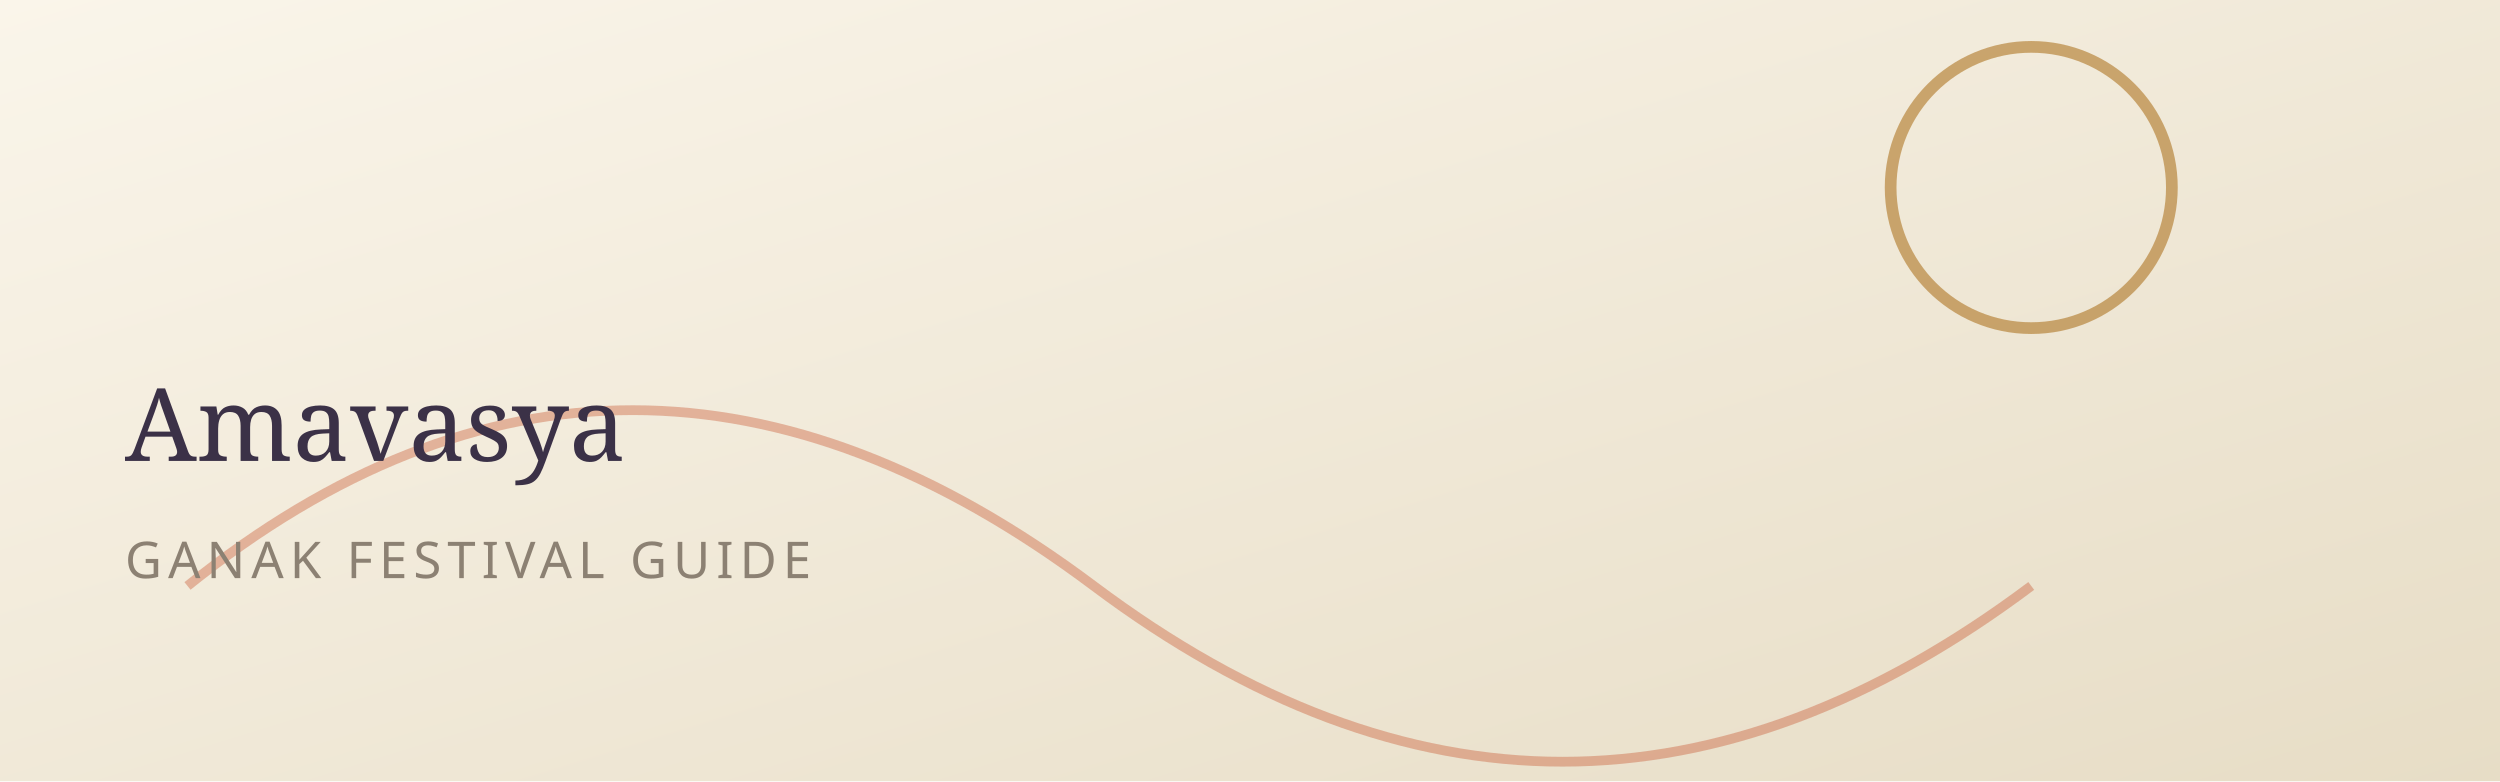
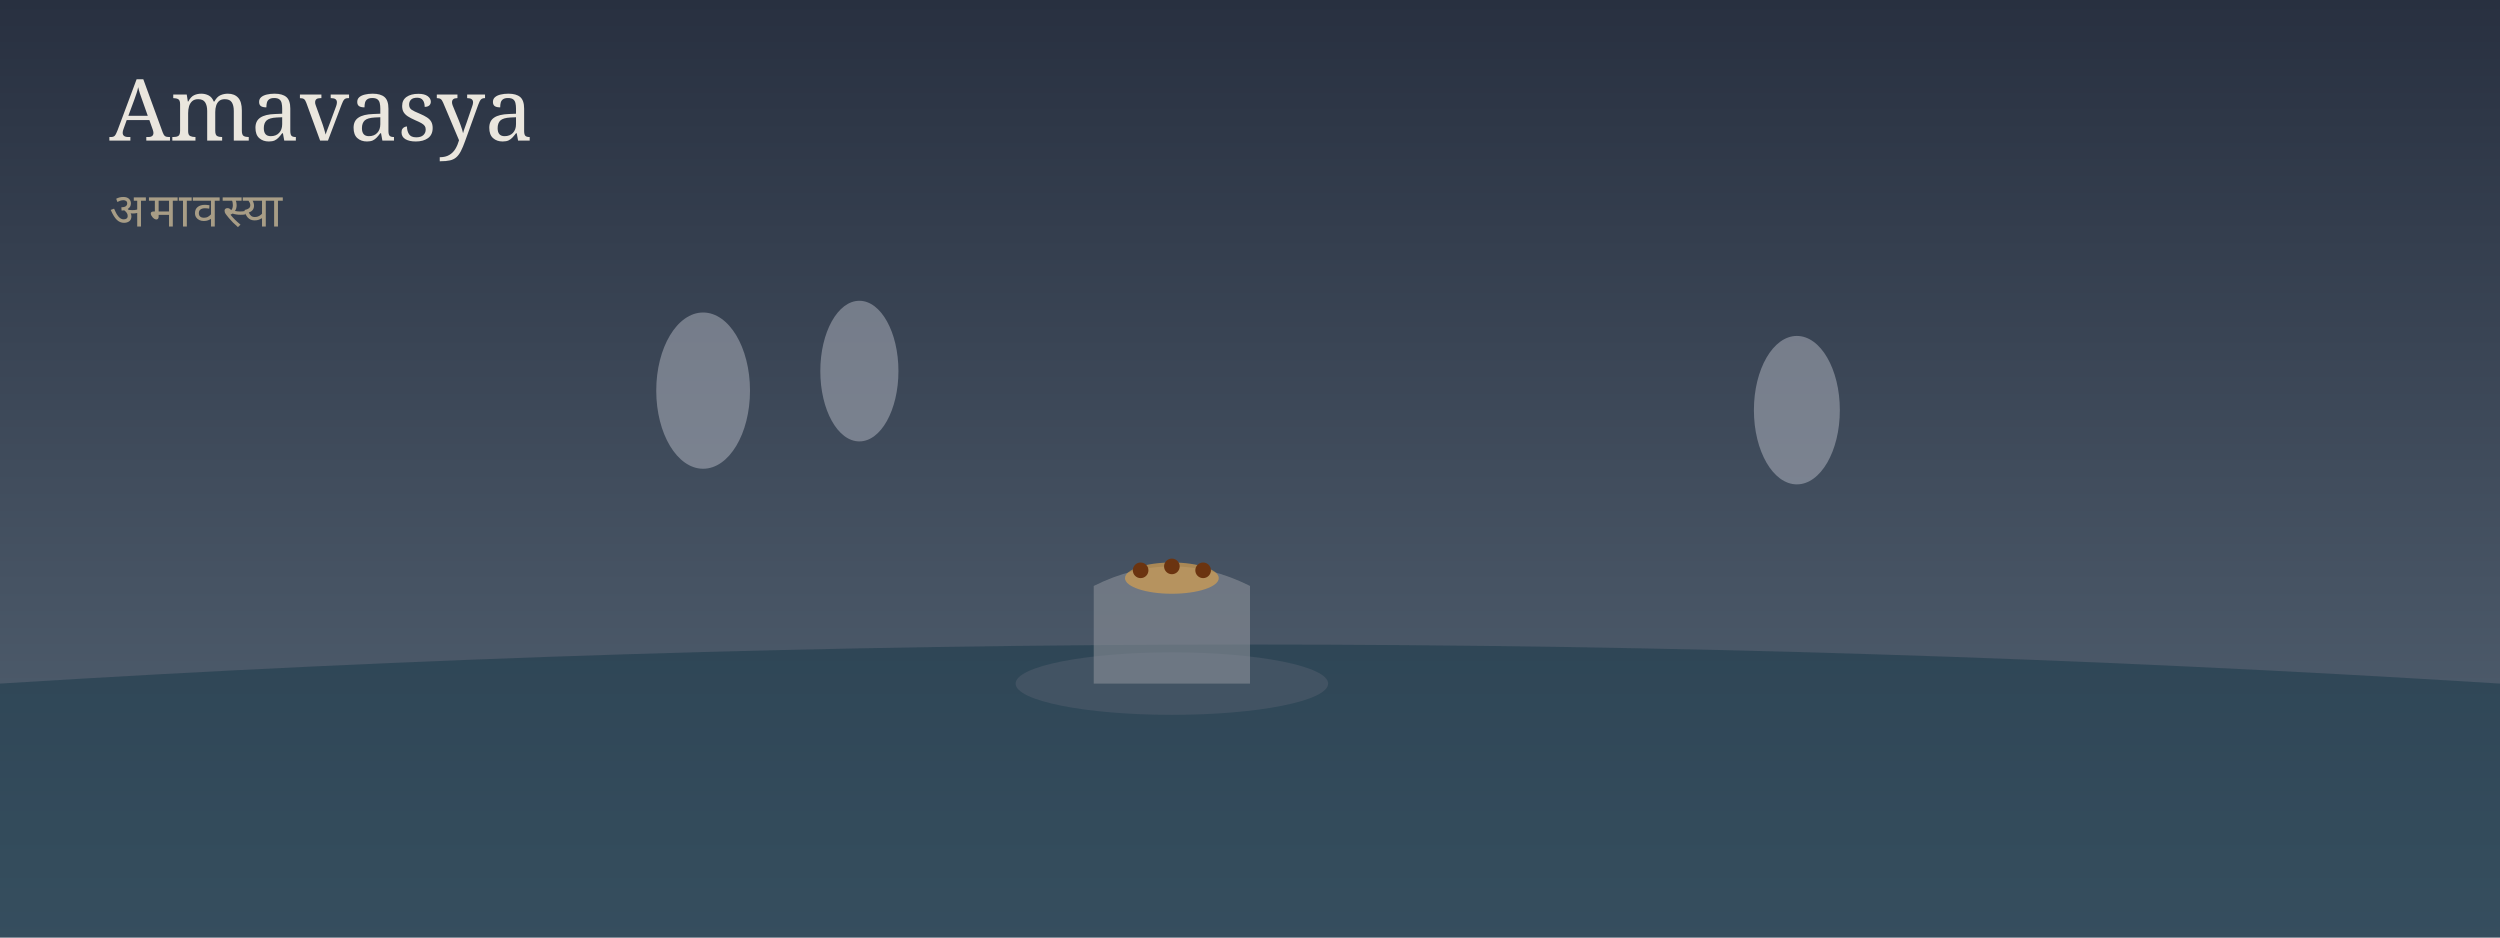
- <svg xmlns="http://www.w3.org/2000/svg" width="640" height="200" viewBox="0 0 640 200" role="img">
+ <svg xmlns="http://www.w3.org/2000/svg" width="640" height="240" viewBox="0 0 640 240" role="img" aria-label="Amavasya ancestor remembrance" data-subject="pitru">
  <defs>
-     <linearGradient id="g" x1="0" y1="0" x2="1" y2="1">
-       <stop offset="0%" stop-color="#FAF5EA" />
-       <stop offset="100%" stop-color="#E7DDC6" />
+     <linearGradient id="pitru" x1="0" y1="0" x2="0" y2="1">
+       <stop offset="0%" stop-color="#283040" />
+       <stop offset="100%" stop-color="#586878" />
    </linearGradient>
  </defs>
-   <rect width="640" height="200" fill="url(#g)" />
-   <circle cx="520" cy="48" r="36" fill="none" stroke="#A86A12" stroke-width="3" opacity="0.55" />
-   <path d="M48 150 Q160 60 280 150 T520 150" fill="none" stroke="#C2451E" stroke-width="2.5" opacity="0.35" />
-   <text x="32" y="118" font-family="Georgia, serif" font-size="26" fill="#3B3147">Amavasya</text>
-   <text x="32" y="148" font-family="sans-serif" font-size="13" fill="#8C8173" letter-spacing="0.12em">GANAK FESTIVAL GUIDE</text>
+   <rect width="640" height="240" fill="url(#pitru)" />
+   <path d="M0 175 Q320 155 640 175 L640 240 L0 240Z" fill="#1A3848" opacity="0.55" />
+   <g transform="translate(300,140)">
+     <ellipse cx="0" cy="35" rx="40" ry="8" fill="#4A5868" opacity="0.7" />
+     <path d="M-20 35 L-20 10 Q0 0 20 10 L20 35Z" fill="#8B9098" opacity="0.6" />
+     <ellipse cx="0" cy="8" rx="12" ry="4" fill="#D4A050" opacity="0.7" />
+     <circle cx="-8" cy="6" r="2" fill="#6B3410" />
+     <circle cx="0" cy="5" r="2" fill="#6B3410" />
+     <circle cx="8" cy="6" r="2" fill="#6B3410" />
+   </g>
+   <g opacity="0.35" fill="#E8E8F0">
+     <ellipse cx="180" cy="100" rx="12" ry="20" />
+     <ellipse cx="220" cy="95" rx="10" ry="18" />
+     <ellipse cx="460" cy="105" rx="11" ry="19" />
+   </g>
+   <text x="28" y="36" font-family="Georgia, 'Noto Serif Devanagari', serif" font-size="22" fill="#FAF5EA" opacity="0.92">Amavasya</text>
+   <text x="28" y="58" font-family="'Noto Sans Devanagari', sans-serif" font-size="12" fill="#C9B896" letter-spacing="0.08em" opacity="0.78">अमावस्या</text>
</svg>
